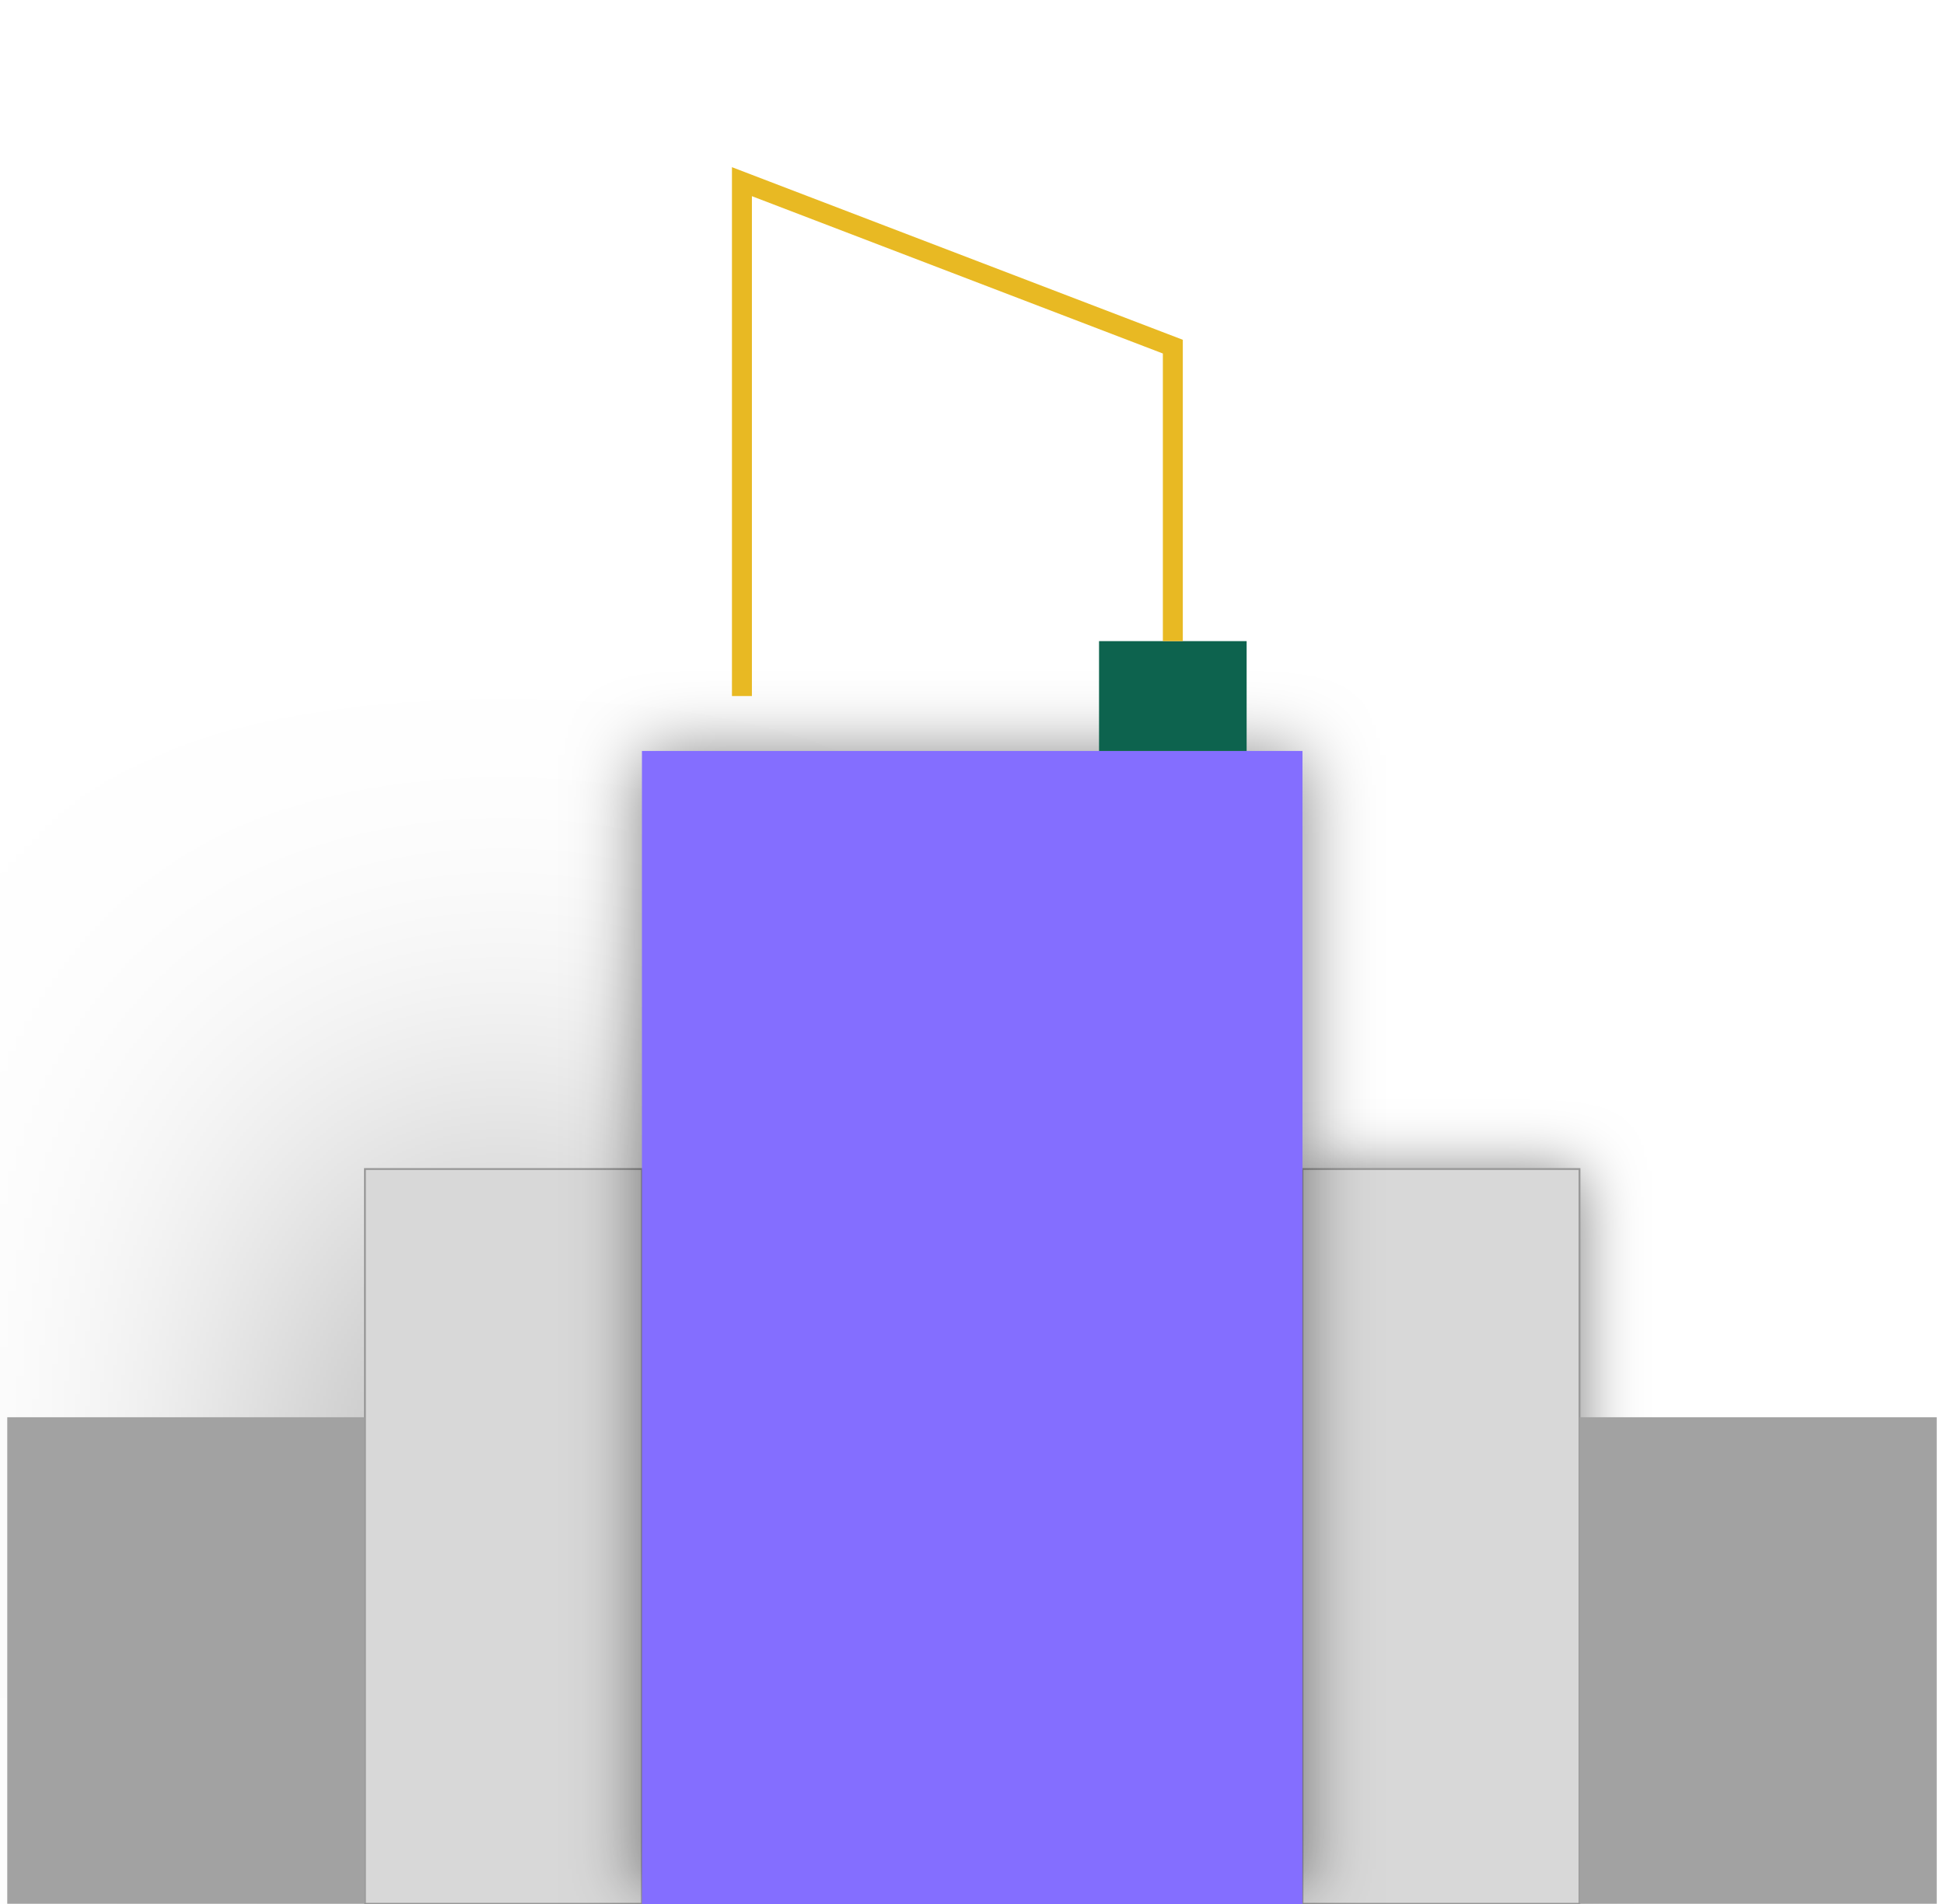
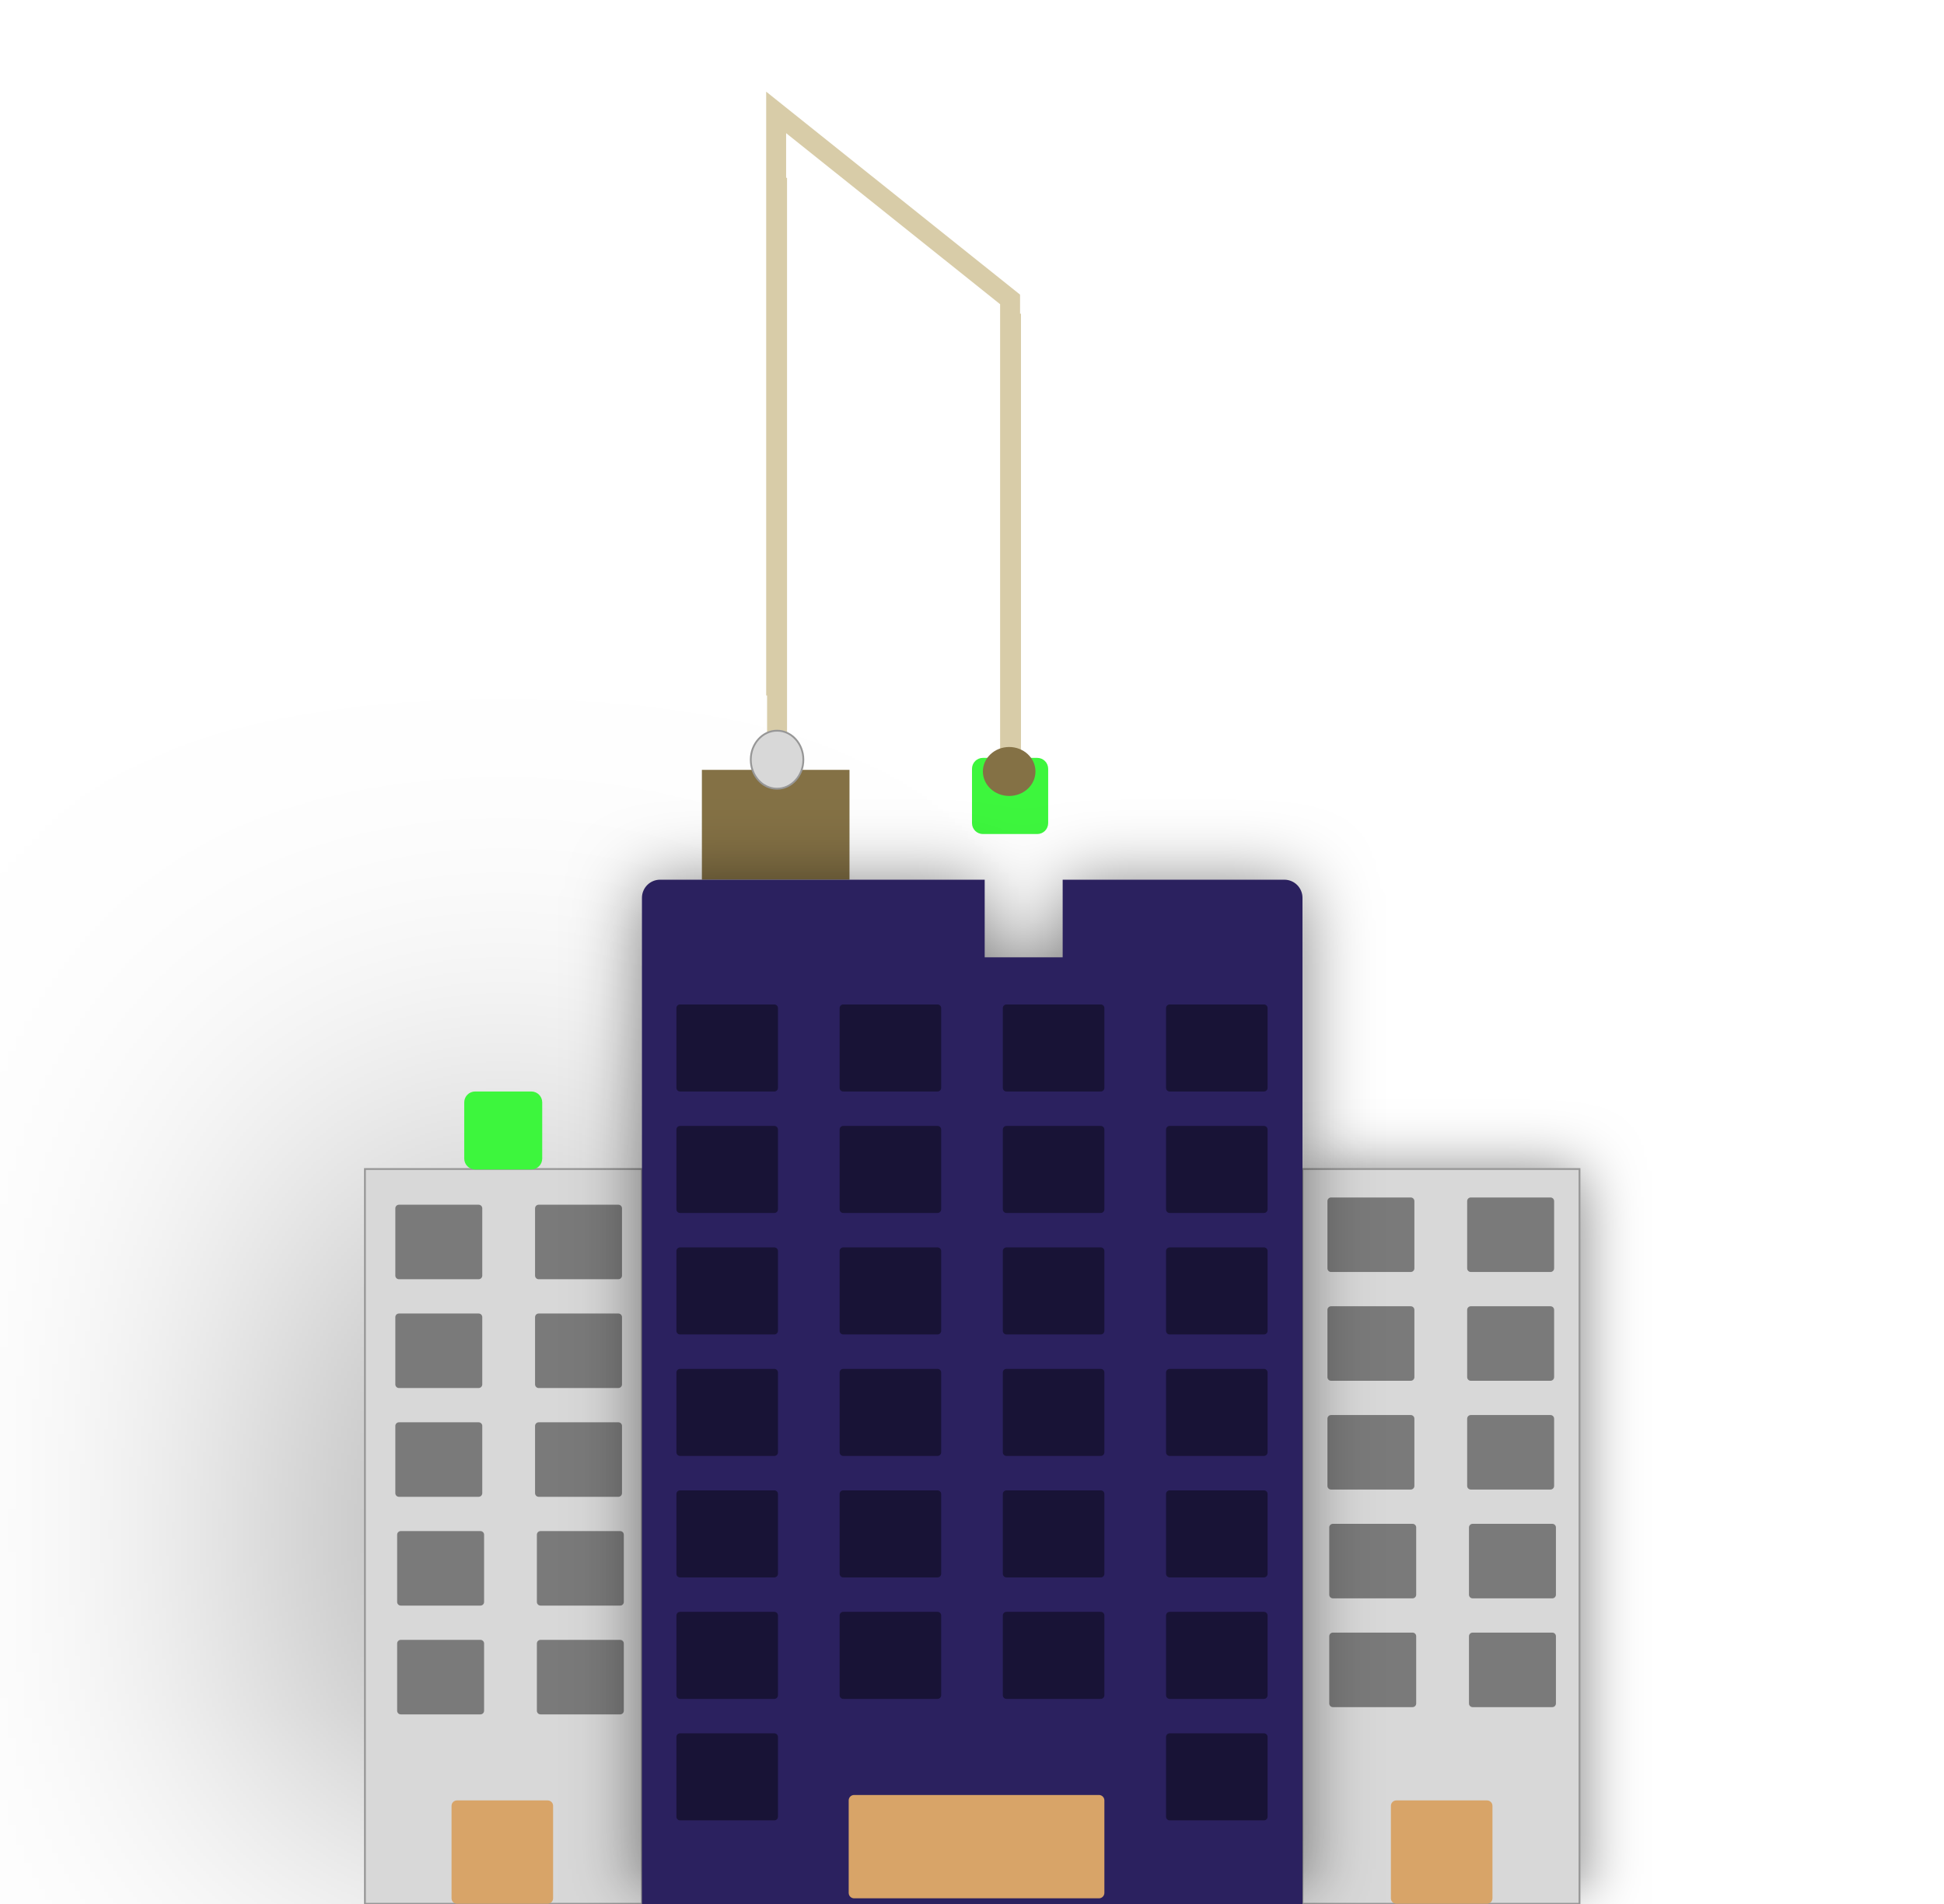
<svg xmlns="http://www.w3.org/2000/svg" xmlns:xlink="http://www.w3.org/1999/xlink" width="1072px" height="1050px" viewBox="0 0 1072 1050" version="1.1">
-   <style>
-         #Crane-Arm {
-             animation: rotateOnY 3s ease infinite;
-         }
-         @-webkit-keyframes rotateOnY {
-         to {
-             -webkit-transform: rotateY(360deg);
-                     transform: rotateY(360deg);perspective-origin: left;
-         }
-         }
- 
-         @keyframes rotateOnY {
-         to {
-             -webkit-transform: rotateY(360deg);
-                     transform: rotateY(360deg);perspective-origin: left;
-         }
-         }
- 
-     </style>
  <defs>
    <polygon id="path-1" points="201.242 1050 201.242 644.76 354 644.76 354 1050" />
    <filter x="-328.0%" y="-123.1%" width="755.9%" height="347.3%" filterUnits="objectBoundingBox" id="filter-2">
      <feMorphology radius="0.5" operator="dilate" in="SourceAlpha" result="shadowSpreadOuter1" />
      <feOffset dx="0" dy="2" in="shadowSpreadOuter1" result="shadowOffsetOuter1" />
      <feGaussianBlur stdDeviation="166.5" in="shadowOffsetOuter1" result="shadowBlurOuter1" />
      <feComposite in="shadowBlurOuter1" in2="SourceAlpha" operator="out" result="shadowBlurOuter1" />
      <feColorMatrix values="0 0 0 0 0   0 0 0 0 0   0 0 0 0 0  0 0 0 0.5 0" type="matrix" in="shadowBlurOuter1" />
    </filter>
    <polygon id="path-3" points="718.242 1050 718.242 644.76 871 644.76 871 1050" />
    <filter x="-33.4%" y="-12.1%" width="166.8%" height="125.2%" filterUnits="objectBoundingBox" id="filter-4">
      <feMorphology radius="0.5" operator="dilate" in="SourceAlpha" result="shadowSpreadOuter1" />
      <feOffset dx="0" dy="2" in="shadowSpreadOuter1" result="shadowOffsetOuter1" />
      <feGaussianBlur stdDeviation="16.5" in="shadowOffsetOuter1" result="shadowBlurOuter1" />
      <feComposite in="shadowBlurOuter1" in2="SourceAlpha" operator="out" result="shadowBlurOuter1" />
      <feColorMatrix values="0 0 0 0 0   0 0 0 0 0   0 0 0 0 0  0 0 0 0.5 0" type="matrix" in="shadowBlurOuter1" />
    </filter>
-     <polyline id="path-5" points="354 1050.19 354 414.19 718.242 414.19 718.242 1050.19" />
-     <filter x="-16.3%" y="-9.0%" width="132.7%" height="118.7%" filterUnits="objectBoundingBox" id="filter-6">
+     <path d="M708.242,485.19 C713.765,485.19 718.242,489.667 718.242,495.19 L718.242,1050.19 L354,1050.19 L354,495.19 C354,489.667 358.477,485.19 364,485.19 L543,485.189 L543,528 L586,528 L586,485.189 L708.242,485.19 Z" id="path-5" />
+     <filter x="-16.3%" y="-10.2%" width="132.7%" height="121.1%" filterUnits="objectBoundingBox" id="filter-6">
      <feOffset dx="0" dy="2" in="SourceAlpha" result="shadowOffsetOuter1" />
      <feGaussianBlur stdDeviation="19.5" in="shadowOffsetOuter1" result="shadowBlurOuter1" />
      <feColorMatrix values="0 0 0 0 0   0 0 0 0 0   0 0 0 0 0  0 0 0 0.5 0" type="matrix" in="shadowBlurOuter1" />
    </filter>
+     <linearGradient x1="50%" y1="0%" x2="50%" y2="100%" id="linearGradient-7">
+       <stop stop-color="#000000" stop-opacity="0.435" offset="0%" />
+       <stop stop-color="#000000" stop-opacity="0.435" offset="100%" />
+     </linearGradient>
  </defs>
  <g id="Projects-Illustration" stroke="none" stroke-width="1" fill="none" fill-rule="evenodd">
    <g id="Left-Building-2">
      <use fill="black" fill-opacity="1" filter="url(#filter-2)" xlink:href="#path-1" />
      <use stroke="#979797" stroke-width="1" fill="#D8D8D8" fill-rule="evenodd" xlink:href="#path-1" />
    </g>
    <g id="Right-Building-2" transform="translate(794.6212, 847.3799) scale(-1, 1) translate(-794.6212, -847.3799) ">
      <use fill="black" fill-opacity="1" filter="url(#filter-4)" xlink:href="#path-3" />
      <use stroke="#979797" stroke-width="1" fill="#D8D8D8" fill-rule="evenodd" xlink:href="#path-3" />
    </g>
-     <g id="Main-Building">
+     <rect id="Grab-Object-1" fill="#3DF63D" x="256" y="602" width="43" height="43" rx="6" />
+     <polygon id="Crane-Bottom" fill="#847145" points="387.053 485.19 387.053 424.611 468.445 424.611 468.445 485.19" />
+     <g id="Main-Crane" transform="translate(414, 62)">
+       <g id="Crane">
+         <line x1="14.5" y1="41.57" x2="14.5" y2="358.43" id="Crane-Arm-2" stroke="#D8CCA8" stroke-width="11" stroke-linecap="square" />
+         <ellipse id="Crane-Claw" stroke="#979797" fill="#D8D8D8" cx="14.5" cy="357" rx="14.5" ry="16" />
+         <polyline id="Crane-Arm" stroke="#D8CCA8" stroke-width="11" points="143 353 143 103.139 14 0 14 321.589" />
+       </g>
+       <g id="Crane-Grabber" transform="translate(122, 116)">
+         <rect id="Grab-Object-2" fill="#3DF63D" x="0" y="240" width="42" height="42" rx="6" />
+         <path d="M21.5,0.5 L21.5,253.525" id="Crane-Arm-2-2" stroke="#D8CCA8" stroke-width="11" stroke-linecap="square" />
+         <ellipse id="Crane-Claw" fill="#847145" cx="20.5" cy="247.5" rx="14.5" ry="13.5" />
+       </g>
+     </g>
+     <g id="Combined-Shape">
      <use fill="black" fill-opacity="1" filter="url(#filter-6)" xlink:href="#path-5" />
-       <use fill="#846EFF" fill-rule="evenodd" xlink:href="#path-5" />
+       <use fill="#2B215F" fill-rule="evenodd" xlink:href="#path-5" />
    </g>
-     <polyline id="Right-Building-1" fill="#A2A2A2" points="871 781.665 1068 781.665 1068 1050 871 1050" />
-     <polyline id="Left-Building-1" fill="#A2A2A2" points="4 781.665 201 781.665 201 1050 4 1050" />
-     <polygon id="Crane-Bottom" fill="#0D634E" points="606.053 414.19 606.053 353.611 687.445 353.611 687.445 414.19" />
-     <polyline id="Crane-Arm" stroke="#E8B923" stroke-width="11" points="646.749 353.611 646.749 191.189 409.129 100.201 409.129 383.9" />
+     <rect id="Rectangle" fill="url(#linearGradient-7)" x="373" y="554" width="56" height="48" rx="2" />
+     <rect id="Rectangle-Copy" fill-opacity="0.435" fill="#000000" x="463" y="554" width="56" height="48" rx="2" />
+     <rect id="Rectangle-Copy-3" fill-opacity="0.435" fill="#000000" x="553" y="554" width="56" height="48" rx="2" />
+     <rect id="Rectangle-Copy-2" fill-opacity="0.435" fill="#000000" x="643" y="554" width="56" height="48" rx="2" />
+     <rect id="Rectangle-Copy-25" fill-opacity="0.435" fill="#000000" x="732" y="660.452" width="47.945" height="41.096" rx="2" />
+     <rect id="Rectangle-Copy-24" fill-opacity="0.435" fill="#000000" x="809.055" y="660.452" width="47.945" height="41.096" rx="2" />
+     <rect id="Rectangle-Copy-27" fill-opacity="0.435" fill="#000000" x="732" y="720.452" width="47.945" height="41.096" rx="2" />
+     <rect id="Rectangle-Copy-26" fill-opacity="0.435" fill="#000000" x="809.055" y="720.452" width="47.945" height="41.096" rx="2" />
+     <rect id="Rectangle-Copy-29" fill-opacity="0.435" fill="#000000" x="732" y="780.452" width="47.945" height="41.096" rx="2" />
+     <rect id="Rectangle-Copy-28" fill-opacity="0.435" fill="#000000" x="809.055" y="780.452" width="47.945" height="41.096" rx="2" />
+     <rect id="Rectangle-Copy-31" fill-opacity="0.435" fill="#000000" x="733" y="840.452" width="47.945" height="41.096" rx="2" />
+     <rect id="Rectangle-Copy-30" fill-opacity="0.435" fill="#000000" x="810.055" y="840.452" width="47.945" height="41.096" rx="2" />
+     <rect id="Rectangle-Copy-34" fill-opacity="0.435" fill="#000000" x="733" y="900.452" width="47.945" height="41.096" rx="2" />
+     <rect id="Rectangle-Copy-33" fill-opacity="0.435" fill="#000000" x="810.055" y="900.452" width="47.945" height="41.096" rx="2" />
+     <rect id="Rectangle-Copy-46" fill-opacity="0.435" fill="#000000" x="218" y="664.452" width="47.945" height="41.096" rx="2" />
+     <rect id="Rectangle-Copy-45" fill-opacity="0.435" fill="#000000" x="295.055" y="664.452" width="47.945" height="41.096" rx="2" />
+     <rect id="Rectangle-Copy-44" fill-opacity="0.435" fill="#000000" x="218" y="724.452" width="47.945" height="41.096" rx="2" />
+     <rect id="Rectangle-Copy-43" fill-opacity="0.435" fill="#000000" x="295.055" y="724.452" width="47.945" height="41.096" rx="2" />
+     <rect id="Rectangle-Copy-42" fill-opacity="0.435" fill="#000000" x="218" y="784.452" width="47.945" height="41.096" rx="2" />
+     <rect id="Rectangle-Copy-41" fill-opacity="0.435" fill="#000000" x="295.055" y="784.452" width="47.945" height="41.096" rx="2" />
+     <rect id="Rectangle-Copy-40" fill-opacity="0.435" fill="#000000" x="219" y="844.452" width="47.945" height="41.096" rx="2" />
+     <rect id="Rectangle-Copy-39" fill-opacity="0.435" fill="#000000" x="296.055" y="844.452" width="47.945" height="41.096" rx="2" />
+     <rect id="Rectangle-Copy-38" fill-opacity="0.435" fill="#000000" x="219" y="904.452" width="47.945" height="41.096" rx="2" />
+     <rect id="Rectangle-Copy-37" fill-opacity="0.435" fill="#000000" x="296.055" y="904.452" width="47.945" height="41.096" rx="2" />
+     <rect id="Rectangle-Copy-7" fill-opacity="0.435" fill="#000000" x="373" y="621" width="56" height="48" rx="2" />
+     <rect id="Rectangle-Copy-6" fill-opacity="0.435" fill="#000000" x="463" y="621" width="56" height="48" rx="2" />
+     <rect id="Rectangle-Copy-5" fill-opacity="0.435" fill="#000000" x="553" y="621" width="56" height="48" rx="2" />
+     <rect id="Rectangle-Copy-4" fill-opacity="0.435" fill="#000000" x="643" y="621" width="56" height="48" rx="2" />
+     <rect id="Rectangle-Copy-11" fill-opacity="0.435" fill="#000000" x="373" y="688" width="56" height="48" rx="2" />
+     <rect id="Rectangle-Copy-10" fill-opacity="0.435" fill="#000000" x="463" y="688" width="56" height="48" rx="2" />
+     <rect id="Rectangle-Copy-9" fill-opacity="0.435" fill="#000000" x="553" y="688" width="56" height="48" rx="2" />
+     <rect id="Rectangle-Copy-8" fill-opacity="0.435" fill="#000000" x="643" y="688" width="56" height="48" rx="2" />
+     <rect id="Rectangle-Copy-15" fill-opacity="0.435" fill="#000000" x="373" y="755" width="56" height="48" rx="2" />
+     <rect id="Rectangle-Copy-14" fill-opacity="0.435" fill="#000000" x="463" y="755" width="56" height="48" rx="2" />
+     <rect id="Rectangle-Copy-13" fill-opacity="0.435" fill="#000000" x="553" y="755" width="56" height="48" rx="2" />
+     <rect id="Rectangle-Copy-12" fill-opacity="0.435" fill="#000000" x="643" y="755" width="56" height="48" rx="2" />
+     <rect id="Rectangle-Copy-19" fill-opacity="0.435" fill="#000000" x="373" y="822" width="56" height="48" rx="2" />
+     <rect id="Rectangle-Copy-18" fill-opacity="0.435" fill="#000000" x="463" y="822" width="56" height="48" rx="2" />
+     <rect id="Rectangle-Copy-17" fill-opacity="0.435" fill="#000000" x="553" y="822" width="56" height="48" rx="2" />
+     <rect id="Rectangle-Copy-16" fill-opacity="0.435" fill="#000000" x="643" y="822" width="56" height="48" rx="2" />
+     <rect id="Rectangle-Copy-23" fill-opacity="0.435" fill="#000000" x="373" y="889" width="56" height="48" rx="2" />
+     <rect id="Rectangle-Copy-22" fill-opacity="0.435" fill="#000000" x="463" y="889" width="56" height="48" rx="2" />
+     <rect id="Rectangle-Copy-21" fill-opacity="0.435" fill="#000000" x="553" y="889" width="56" height="48" rx="2" />
+     <rect id="Rectangle-Copy-20" fill-opacity="0.435" fill="#000000" x="643" y="889" width="56" height="48" rx="2" />
+     <rect id="Rectangle-Copy-35" fill-opacity="0.435" fill="#000000" x="373" y="956" width="56" height="48" rx="2" />
+     <rect id="Rectangle-Copy-32" fill-opacity="0.435" fill="#000000" x="643" y="956" width="56" height="48" rx="2" />
+     <rect id="Rectangle" fill="#D8A468" x="468" y="990" width="141" height="57" rx="3" />
+     <rect id="Rectangle-Copy-36" fill="#D8A468" x="767" y="993" width="56" height="57" rx="3" />
+     <rect id="Rectangle-Copy-47" fill="#D8A468" x="249" y="993" width="56" height="57" rx="3" />
+     <path d="" id="Path-4" stroke="#979797" />
  </g>
</svg>
